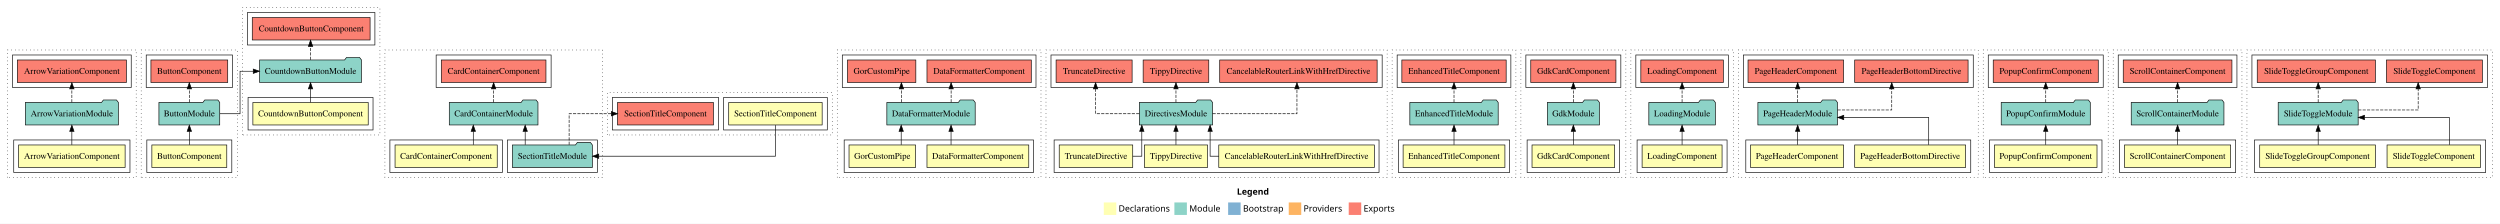
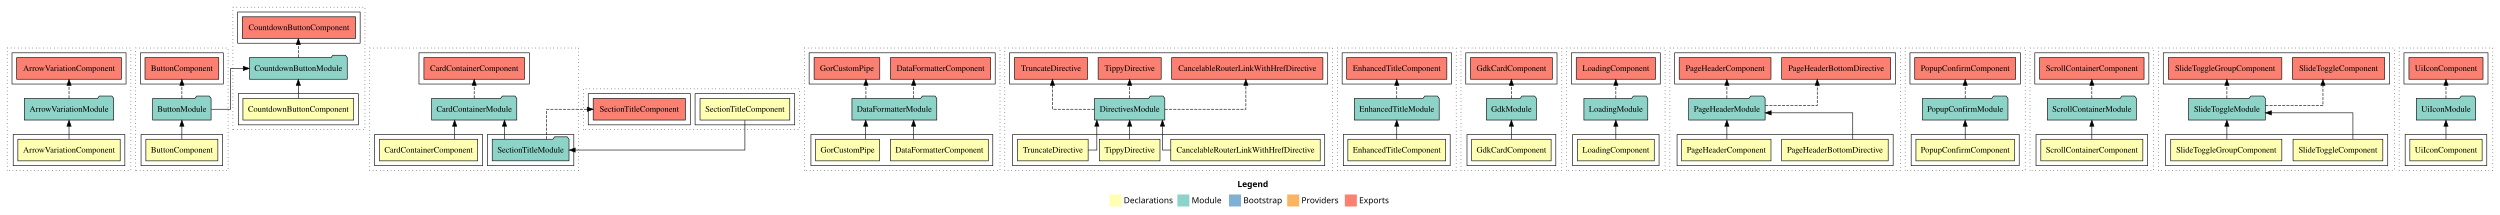
- <svg xmlns="http://www.w3.org/2000/svg" width="4001pt" height="358pt" viewBox="0.00 0.00 4001.00 358.00">
+ <svg xmlns="http://www.w3.org/2000/svg" width="4165pt" height="358pt" viewBox="0.00 0.00 4165.00 358.00">
  <g id="graph0" class="graph" transform="scale(1 1) rotate(0) translate(4 354)">
-     <polygon fill="#ffffff" stroke="transparent" points="-4,4 -4,-354 3997,-354 3997,4 -4,4" />
-     <text text-anchor="start" x="1975.509" y="-42.4" font-family="sans-serif" font-weight="bold" font-size="14.00" fill="#000000">Legend</text>
-     <polygon fill="#ffffb3" stroke="transparent" points="1762.5,-10 1762.5,-30 1782.5,-30 1782.5,-10 1762.5,-10" />
-     <text text-anchor="start" x="1786.129" y="-15.4" font-family="sans-serif" font-size="14.00" fill="#000000">  Declarations</text>
-     <polygon fill="#8dd3c7" stroke="transparent" points="1875.5,-10 1875.5,-30 1895.5,-30 1895.5,-10 1875.5,-10" />
-     <text text-anchor="start" x="1899.225" y="-15.4" font-family="sans-serif" font-size="14.00" fill="#000000">  Module</text>
-     <polygon fill="#80b1d3" stroke="transparent" points="1961.5,-10 1961.5,-30 1981.5,-30 1981.5,-10 1961.5,-10" />
-     <text text-anchor="start" x="1985.281" y="-15.4" font-family="sans-serif" font-size="14.00" fill="#000000">  Bootstrap</text>
-     <polygon fill="#fdb462" stroke="transparent" points="2058.5,-10 2058.5,-30 2078.5,-30 2078.5,-10 2058.5,-10" />
-     <text text-anchor="start" x="2082.173" y="-15.4" font-family="sans-serif" font-size="14.00" fill="#000000">  Providers</text>
-     <polygon fill="#fb8072" stroke="transparent" points="2154.5,-10 2154.5,-30 2174.5,-30 2174.5,-10 2154.5,-10" />
-     <text text-anchor="start" x="2178.226" y="-15.4" font-family="sans-serif" font-size="14.00" fill="#000000">  Exports</text>
+     <polygon fill="#ffffff" stroke="transparent" points="-4,4 -4,-354 4161,-354 4161,4 -4,4" />
+     <text text-anchor="start" x="2057.509" y="-42.4" font-family="sans-serif" font-weight="bold" font-size="14.00" fill="#000000">Legend</text>
+     <polygon fill="#ffffb3" stroke="transparent" points="1844.5,-10 1844.5,-30 1864.5,-30 1864.5,-10 1844.5,-10" />
+     <text text-anchor="start" x="1868.129" y="-15.4" font-family="sans-serif" font-size="14.00" fill="#000000">  Declarations</text>
+     <polygon fill="#8dd3c7" stroke="transparent" points="1957.5,-10 1957.5,-30 1977.5,-30 1977.5,-10 1957.5,-10" />
+     <text text-anchor="start" x="1981.225" y="-15.4" font-family="sans-serif" font-size="14.00" fill="#000000">  Module</text>
+     <polygon fill="#80b1d3" stroke="transparent" points="2043.5,-10 2043.5,-30 2063.5,-30 2063.5,-10 2043.5,-10" />
+     <text text-anchor="start" x="2067.281" y="-15.4" font-family="sans-serif" font-size="14.00" fill="#000000">  Bootstrap</text>
+     <polygon fill="#fdb462" stroke="transparent" points="2140.5,-10 2140.5,-30 2160.5,-30 2160.5,-10 2140.5,-10" />
+     <text text-anchor="start" x="2164.173" y="-15.4" font-family="sans-serif" font-size="14.00" fill="#000000">  Providers</text>
+     <polygon fill="#fb8072" stroke="transparent" points="2236.5,-10 2236.5,-30 2256.5,-30 2256.5,-10 2236.5,-10" />
+     <text text-anchor="start" x="2260.226" y="-15.4" font-family="sans-serif" font-size="14.00" fill="#000000">  Exports</text>
    <g id="clust1" class="cluster">
      <polygon fill="none" stroke="#000000" stroke-dasharray="1,5" points="8,-70 8,-274 214,-274 214,-70 8,-70" />
    </g>
    <g id="clust2" class="cluster">
      <polygon fill="none" stroke="#000000" points="18,-78 18,-130 204,-130 204,-78 18,-78" />
    </g>
    <g id="clust5" class="cluster">
      <polygon fill="none" stroke="#000000" points="16,-214 16,-266 206,-266 206,-214 16,-214" />
    </g>
    <g id="clust8" class="cluster">
      <polygon fill="none" stroke="#000000" stroke-dasharray="1,5" points="222,-70 222,-274 376,-274 376,-70 222,-70" />
    </g>
    <g id="clust9" class="cluster">
      <polygon fill="none" stroke="#000000" points="231,-78 231,-130 367,-130 367,-78 231,-78" />
    </g>
    <g id="clust12" class="cluster">
      <polygon fill="none" stroke="#000000" points="230,-214 230,-266 368,-266 368,-214 230,-214" />
    </g>
    <g id="clust15" class="cluster">
      <polygon fill="none" stroke="#000000" stroke-dasharray="1,5" points="612,-70 612,-274 960,-274 960,-70 612,-70" />
    </g>
    <g id="clust16" class="cluster">
      <polygon fill="none" stroke="#000000" points="620,-78 620,-130 800,-130 800,-78 620,-78" />
    </g>
    <g id="clust18" class="cluster">
      <polygon fill="none" stroke="#000000" points="808,-78 808,-130 952,-130 952,-78 808,-78" />
    </g>
    <g id="clust19" class="cluster">
      <polygon fill="none" stroke="#000000" points="694,-214 694,-266 878,-266 878,-214 694,-214" />
    </g>
    <g id="clust22" class="cluster">
      <polygon fill="none" stroke="#000000" stroke-dasharray="1,5" points="384,-138 384,-342 604,-342 604,-138 384,-138" />
    </g>
    <g id="clust23" class="cluster">
      <polygon fill="none" stroke="#000000" points="393,-146 393,-198 593,-198 593,-146 393,-146" />
    </g>
    <g id="clust26" class="cluster">
      <polygon fill="none" stroke="#000000" points="392,-282 392,-334 596,-334 596,-282 392,-282" />
    </g>
    <g id="clust29" class="cluster">
      <polygon fill="none" stroke="#000000" stroke-dasharray="1,5" points="1336,-70 1336,-274 1662,-274 1662,-70 1336,-70" />
    </g>
    <g id="clust30" class="cluster">
      <polygon fill="none" stroke="#000000" points="1347,-78 1347,-130 1650,-130 1650,-78 1347,-78" />
    </g>
    <g id="clust34" class="cluster">
      <polygon fill="none" stroke="#000000" points="1344,-214 1344,-266 1654,-266 1654,-214 1344,-214" />
    </g>
    <g id="clust37" class="cluster">
      <polygon fill="none" stroke="#000000" stroke-dasharray="1,5" points="1670,-70 1670,-274 2216,-274 2216,-70 1670,-70" />
    </g>
    <g id="clust38" class="cluster">
      <polygon fill="none" stroke="#000000" points="1683,-78 1683,-130 2203,-130 2203,-78 1683,-78" />
    </g>
    <g id="clust43" class="cluster">
      <polygon fill="none" stroke="#000000" points="1678,-214 1678,-266 2208,-266 2208,-214 1678,-214" />
    </g>
    <g id="clust46" class="cluster">
      <polygon fill="none" stroke="#000000" stroke-dasharray="1,5" points="2224,-70 2224,-274 2422,-274 2422,-70 2224,-70" />
    </g>
    <g id="clust47" class="cluster">
      <polygon fill="none" stroke="#000000" points="2234,-78 2234,-130 2412,-130 2412,-78 2234,-78" />
    </g>
    <g id="clust50" class="cluster">
      <polygon fill="none" stroke="#000000" points="2232,-214 2232,-266 2414,-266 2414,-214 2232,-214" />
    </g>
    <g id="clust53" class="cluster">
      <polygon fill="none" stroke="#000000" stroke-dasharray="1,5" points="2430,-70 2430,-274 2598,-274 2598,-70 2430,-70" />
    </g>
    <g id="clust54" class="cluster">
      <polygon fill="none" stroke="#000000" points="2440,-78 2440,-130 2588,-130 2588,-78 2440,-78" />
    </g>
    <g id="clust57" class="cluster">
      <polygon fill="none" stroke="#000000" points="2438,-214 2438,-266 2590,-266 2590,-214 2438,-214" />
    </g>
    <g id="clust60" class="cluster">
      <polygon fill="none" stroke="#000000" stroke-dasharray="1,5" points="2606,-70 2606,-274 2770,-274 2770,-70 2606,-70" />
    </g>
    <g id="clust61" class="cluster">
      <polygon fill="none" stroke="#000000" points="2616,-78 2616,-130 2760,-130 2760,-78 2616,-78" />
    </g>
    <g id="clust64" class="cluster">
      <polygon fill="none" stroke="#000000" points="2614,-214 2614,-266 2762,-266 2762,-214 2614,-214" />
    </g>
    <g id="clust67" class="cluster">
      <polygon fill="none" stroke="#000000" stroke-dasharray="1,5" points="2778,-70 2778,-274 3162,-274 3162,-70 2778,-70" />
    </g>
    <g id="clust68" class="cluster">
      <polygon fill="none" stroke="#000000" points="2790,-78 2790,-130 3150,-130 3150,-78 2790,-78" />
    </g>
    <g id="clust72" class="cluster">
      <polygon fill="none" stroke="#000000" points="2786,-214 2786,-266 3154,-266 3154,-214 2786,-214" />
    </g>
    <g id="clust75" class="cluster">
      <polygon fill="none" stroke="#000000" stroke-dasharray="1,5" points="3170,-70 3170,-274 3370,-274 3370,-70 3170,-70" />
    </g>
    <g id="clust76" class="cluster">
      <polygon fill="none" stroke="#000000" points="3180,-78 3180,-130 3360,-130 3360,-78 3180,-78" />
    </g>
    <g id="clust79" class="cluster">
      <polygon fill="none" stroke="#000000" points="3178,-214 3178,-266 3362,-266 3362,-214 3178,-214" />
    </g>
    <g id="clust82" class="cluster">
      <polygon fill="none" stroke="#000000" stroke-dasharray="1,5" points="3378,-70 3378,-274 3584,-274 3584,-70 3378,-70" />
    </g>
    <g id="clust83" class="cluster">
      <polygon fill="none" stroke="#000000" points="3388,-78 3388,-130 3574,-130 3574,-78 3388,-78" />
    </g>
    <g id="clust86" class="cluster">
      <polygon fill="none" stroke="#000000" points="3386,-214 3386,-266 3576,-266 3576,-214 3386,-214" />
    </g>
    <g id="clust89" class="cluster">
      <polygon fill="none" stroke="#000000" stroke-dasharray="1,5" points="968,-138 968,-206 1328,-206 1328,-138 968,-138" />
    </g>
    <g id="clust90" class="cluster">
      <polygon fill="none" stroke="#000000" points="1154,-146 1154,-198 1320,-198 1320,-146 1154,-146" />
    </g>
    <g id="clust93" class="cluster">
      <polygon fill="none" stroke="#000000" points="976,-146 976,-198 1146,-198 1146,-146 976,-146" />
    </g>
    <g id="clust96" class="cluster">
      <polygon fill="none" stroke="#000000" stroke-dasharray="1,5" points="3592,-70 3592,-274 3985,-274 3985,-70 3592,-70" />
    </g>
    <g id="clust97" class="cluster">
      <polygon fill="none" stroke="#000000" points="3604,-78 3604,-130 3974,-130 3974,-78 3604,-78" />
    </g>
    <g id="clust101" class="cluster">
      <polygon fill="none" stroke="#000000" points="3600,-214 3600,-266 3977,-266 3977,-214 3600,-214" />
+     </g>
+     <g id="clust104" class="cluster">
+       <polygon fill="none" stroke="#000000" stroke-dasharray="1,5" points="3993,-70 3993,-274 4149,-274 4149,-70 3993,-70" />
+     </g>
+     <g id="clust105" class="cluster">
+       <polygon fill="none" stroke="#000000" points="4003,-78 4003,-130 4139,-130 4139,-78 4003,-78" />
+     </g>
+     <g id="clust108" class="cluster">
+       <polygon fill="none" stroke="#000000" points="4001,-214 4001,-266 4141,-266 4141,-214 4001,-214" />
    </g>
    <g id="node1" class="node">
      <polygon fill="#ffffb3" stroke="#000000" points="196.235,-122 25.765,-122 25.765,-86 196.235,-86 196.235,-122" />
      <text text-anchor="middle" x="111" y="-99.8" font-family="Times,serif" font-size="14.00" fill="#000000">ArrowVariationComponent</text>
    </g>
    <g id="node2" class="node">
      <polygon fill="#8dd3c7" stroke="#000000" points="185.452,-190 182.452,-194 161.452,-194 158.452,-190 36.548,-190 36.548,-154 185.452,-154 185.452,-190" />
      <text text-anchor="middle" x="111" y="-167.8" font-family="Times,serif" font-size="14.00" fill="#000000">ArrowVariationModule</text>
    </g>
    <g id="edge1" class="edge">
      <path fill="none" stroke="#000000" d="M111,-122.223C111,-122.223 111,-143.727 111,-143.727" />
      <polygon fill="#000000" stroke="#000000" points="107.5,-143.727 111,-153.727 114.5,-143.727 107.5,-143.727" />
    </g>
    <g id="node3" class="node">
      <polygon fill="#fb8072" stroke="#000000" points="198.235,-258 23.765,-258 23.765,-222 198.235,-222 198.235,-258" />
      <text text-anchor="middle" x="111" y="-235.8" font-family="Times,serif" font-size="14.00" fill="#000000">ArrowVariationComponent </text>
    </g>
    <g id="edge2" class="edge">
      <path fill="none" stroke="#000000" stroke-dasharray="5,2" d="M111,-190.223C111,-190.223 111,-211.727 111,-211.727" />
      <polygon fill="#000000" stroke="#000000" points="107.5,-211.727 111,-221.727 114.5,-211.727 107.5,-211.727" />
    </g>
    <g id="node4" class="node">
      <polygon fill="#ffffb3" stroke="#000000" points="358.951,-122 239.049,-122 239.049,-86 358.951,-86 358.951,-122" />
      <text text-anchor="middle" x="299" y="-99.8" font-family="Times,serif" font-size="14.00" fill="#000000">ButtonComponent</text>
    </g>
    <g id="node5" class="node">
      <polygon fill="#8dd3c7" stroke="#000000" points="347.668,-190 344.668,-194 323.668,-194 320.668,-190 250.332,-190 250.332,-154 347.668,-154 347.668,-190" />
      <text text-anchor="middle" x="299" y="-167.8" font-family="Times,serif" font-size="14.00" fill="#000000">ButtonModule</text>
    </g>
    <g id="edge3" class="edge">
      <path fill="none" stroke="#000000" d="M299,-122.223C299,-122.223 299,-143.727 299,-143.727" />
      <polygon fill="#000000" stroke="#000000" points="295.5,-143.727 299,-153.727 302.5,-143.727 295.5,-143.727" />
    </g>
    <g id="node6" class="node">
      <polygon fill="#fb8072" stroke="#000000" points="360.45,-258 237.55,-258 237.55,-222 360.45,-222 360.45,-258" />
      <text text-anchor="middle" x="299" y="-235.8" font-family="Times,serif" font-size="14.00" fill="#000000">ButtonComponent </text>
    </g>
    <g id="edge4" class="edge">
      <path fill="none" stroke="#000000" stroke-dasharray="5,2" d="M299,-190.223C299,-190.223 299,-211.727 299,-211.727" />
      <polygon fill="#000000" stroke="#000000" points="295.5,-211.727 299,-221.727 302.5,-211.727 295.5,-211.727" />
    </g>
    <g id="node12" class="node">
      <polygon fill="#8dd3c7" stroke="#000000" points="574.501,-258 571.501,-262 550.501,-262 547.501,-258 411.499,-258 411.499,-222 574.501,-222 574.501,-258" />
      <text text-anchor="middle" x="493" y="-235.8" font-family="Times,serif" font-size="14.00" fill="#000000">CountdownButtonModule</text>
    </g>
    <g id="edge9" class="edge">
      <path fill="none" stroke="#000000" d="M348.087,-172C365.181,-172 380.167,-172 380.167,-172 380.167,-172 380.167,-240 380.167,-240 380.167,-240 401.298,-240 401.298,-240" />
      <polygon fill="#000000" stroke="#000000" points="401.298,-243.5 411.298,-240 401.297,-236.5 401.298,-243.5" />
    </g>
    <g id="node7" class="node">
      <polygon fill="#ffffb3" stroke="#000000" points="791.752,-122 628.248,-122 628.248,-86 791.752,-86 791.752,-122" />
      <text text-anchor="middle" x="710" y="-99.8" font-family="Times,serif" font-size="14.00" fill="#000000">CardContainerComponent</text>
    </g>
    <g id="node8" class="node">
      <polygon fill="#8dd3c7" stroke="#000000" points="856.969,-190 853.969,-194 832.969,-194 829.969,-190 715.031,-190 715.031,-154 856.969,-154 856.969,-190" />
      <text text-anchor="middle" x="786" y="-167.8" font-family="Times,serif" font-size="14.00" fill="#000000">CardContainerModule</text>
    </g>
    <g id="edge5" class="edge">
      <path fill="none" stroke="#000000" d="M753.446,-122.223C753.446,-122.223 753.446,-143.727 753.446,-143.727" />
      <polygon fill="#000000" stroke="#000000" points="749.946,-143.727 753.446,-153.727 756.946,-143.727 749.946,-143.727" />
    </g>
    <g id="node10" class="node">
      <polygon fill="#fb8072" stroke="#000000" points="869.752,-258 702.248,-258 702.248,-222 869.752,-222 869.752,-258" />
      <text text-anchor="middle" x="786" y="-235.8" font-family="Times,serif" font-size="14.00" fill="#000000">CardContainerComponent </text>
    </g>
    <g id="edge7" class="edge">
      <path fill="none" stroke="#000000" stroke-dasharray="5,2" d="M786,-190.223C786,-190.223 786,-211.727 786,-211.727" />
      <polygon fill="#000000" stroke="#000000" points="782.5,-211.727 786,-221.727 789.5,-211.727 782.5,-211.727" />
    </g>
    <g id="node9" class="node">
      <polygon fill="#8dd3c7" stroke="#000000" points="943.982,-122 940.982,-126 919.982,-126 916.982,-122 816.018,-122 816.018,-86 943.982,-86 943.982,-122" />
      <text text-anchor="middle" x="880" y="-99.8" font-family="Times,serif" font-size="14.00" fill="#000000">SectionTitleModule</text>
    </g>
    <g id="edge6" class="edge">
      <path fill="none" stroke="#000000" d="M836.497,-122.223C836.497,-122.223 836.497,-143.727 836.497,-143.727" />
      <polygon fill="#000000" stroke="#000000" points="832.997,-143.727 836.497,-153.727 839.997,-143.727 832.997,-143.727" />
    </g>
    <g id="node47" class="node">
      <polygon fill="#fb8072" stroke="#000000" points="1137.765,-190 984.235,-190 984.235,-154 1137.765,-154 1137.765,-190" />
      <text text-anchor="middle" x="1061" y="-167.8" font-family="Times,serif" font-size="14.00" fill="#000000">SectionTitleComponent </text>
    </g>
    <g id="edge36" class="edge">
      <path fill="none" stroke="#000000" stroke-dasharray="5,2" d="M906.808,-122.223C906.808,-142.365 906.808,-172 906.808,-172 906.808,-172 974.356,-172 974.356,-172" />
      <polygon fill="#000000" stroke="#000000" points="974.356,-175.5 984.356,-172 974.356,-168.5 974.356,-175.5" />
    </g>
    <g id="node11" class="node">
      <polygon fill="#ffffb3" stroke="#000000" points="585.284,-190 400.716,-190 400.716,-154 585.284,-154 585.284,-190" />
      <text text-anchor="middle" x="493" y="-167.8" font-family="Times,serif" font-size="14.00" fill="#000000">CountdownButtonComponent</text>
    </g>
    <g id="edge8" class="edge">
      <path fill="none" stroke="#000000" d="M493,-190.223C493,-190.223 493,-211.727 493,-211.727" />
      <polygon fill="#000000" stroke="#000000" points="489.5,-211.727 493,-221.727 496.5,-211.727 489.5,-211.727" />
    </g>
    <g id="node13" class="node">
      <polygon fill="#fb8072" stroke="#000000" points="588.284,-326 399.716,-326 399.716,-290 588.284,-290 588.284,-326" />
      <text text-anchor="middle" x="494" y="-303.8" font-family="Times,serif" font-size="14.00" fill="#000000">CountdownButtonComponent </text>
    </g>
    <g id="edge10" class="edge">
      <path fill="none" stroke="#000000" stroke-dasharray="5,2" d="M493,-258.223C493,-258.223 493,-279.727 493,-279.727" />
      <polygon fill="#000000" stroke="#000000" points="489.5,-279.727 493,-289.727 496.5,-279.727 489.5,-279.727" />
    </g>
    <g id="node14" class="node">
      <polygon fill="#ffffb3" stroke="#000000" points="1642.464,-122 1479.536,-122 1479.536,-86 1642.464,-86 1642.464,-122" />
      <text text-anchor="middle" x="1561" y="-99.8" font-family="Times,serif" font-size="14.00" fill="#000000">DataFormatterComponent</text>
    </g>
    <g id="node16" class="node">
      <polygon fill="#8dd3c7" stroke="#000000" points="1556.681,-190 1553.681,-194 1532.681,-194 1529.681,-190 1415.319,-190 1415.319,-154 1556.681,-154 1556.681,-190" />
      <text text-anchor="middle" x="1486" y="-167.8" font-family="Times,serif" font-size="14.00" fill="#000000">DataFormatterModule</text>
    </g>
    <g id="edge11" class="edge">
      <path fill="none" stroke="#000000" d="M1518.054,-122.223C1518.054,-122.223 1518.054,-143.727 1518.054,-143.727" />
      <polygon fill="#000000" stroke="#000000" points="1514.554,-143.727 1518.054,-153.727 1521.554,-143.727 1514.554,-143.727" />
    </g>
    <g id="node15" class="node">
      <polygon fill="#ffffb3" stroke="#000000" points="1461.218,-122 1354.782,-122 1354.782,-86 1461.218,-86 1461.218,-122" />
      <text text-anchor="middle" x="1408" y="-99.8" font-family="Times,serif" font-size="14.00" fill="#000000">GorCustomPipe</text>
    </g>
    <g id="edge12" class="edge">
      <path fill="none" stroke="#000000" d="M1438.259,-122.223C1438.259,-122.223 1438.259,-143.727 1438.259,-143.727" />
      <polygon fill="#000000" stroke="#000000" points="1434.759,-143.727 1438.259,-153.727 1441.759,-143.727 1434.759,-143.727" />
    </g>
    <g id="node17" class="node">
      <polygon fill="#fb8072" stroke="#000000" points="1646.464,-258 1479.536,-258 1479.536,-222 1646.464,-222 1646.464,-258" />
      <text text-anchor="middle" x="1563" y="-235.8" font-family="Times,serif" font-size="14.00" fill="#000000">DataFormatterComponent </text>
    </g>
    <g id="edge13" class="edge">
      <path fill="none" stroke="#000000" stroke-dasharray="5,2" d="M1518.179,-190.223C1518.179,-190.223 1518.179,-211.727 1518.179,-211.727" />
      <polygon fill="#000000" stroke="#000000" points="1514.679,-211.727 1518.179,-221.727 1521.679,-211.727 1514.679,-211.727" />
    </g>
    <g id="node18" class="node">
      <polygon fill="#fb8072" stroke="#000000" points="1461.718,-258 1352.282,-258 1352.282,-222 1461.718,-222 1461.718,-258" />
      <text text-anchor="middle" x="1407" y="-235.8" font-family="Times,serif" font-size="14.00" fill="#000000">GorCustomPipe </text>
    </g>
    <g id="edge14" class="edge">
      <path fill="none" stroke="#000000" stroke-dasharray="5,2" d="M1438.634,-190.223C1438.634,-190.223 1438.634,-211.727 1438.634,-211.727" />
      <polygon fill="#000000" stroke="#000000" points="1435.134,-211.727 1438.634,-221.727 1442.134,-211.727 1435.134,-211.727" />
    </g>
    <g id="node19" class="node">
      <polygon fill="#ffffb3" stroke="#000000" points="2195.458,-122 1946.542,-122 1946.542,-86 2195.458,-86 2195.458,-122" />
      <text text-anchor="middle" x="2071" y="-99.8" font-family="Times,serif" font-size="14.00" fill="#000000">CancelableRouterLinkWithHrefDirective</text>
    </g>
    <g id="node22" class="node">
      <polygon fill="#8dd3c7" stroke="#000000" points="1936.577,-190 1933.577,-194 1912.577,-194 1909.577,-190 1819.423,-190 1819.423,-154 1936.577,-154 1936.577,-190" />
      <text text-anchor="middle" x="1878" y="-167.8" font-family="Times,serif" font-size="14.00" fill="#000000">DirectivesModule</text>
    </g>
    <g id="edge15" class="edge">
      <path fill="none" stroke="#000000" d="M1946.678,-104C1938.034,-104 1932.651,-104 1932.651,-104 1932.651,-104 1932.651,-143.777 1932.651,-143.777" />
      <polygon fill="#000000" stroke="#000000" points="1929.151,-143.777 1932.651,-153.777 1936.151,-143.777 1929.151,-143.777" />
    </g>
    <g id="node20" class="node">
      <polygon fill="#ffffb3" stroke="#000000" points="1928.527,-122 1827.473,-122 1827.473,-86 1928.527,-86 1928.527,-122" />
      <text text-anchor="middle" x="1878" y="-99.8" font-family="Times,serif" font-size="14.00" fill="#000000">TippyDirective</text>
    </g>
    <g id="edge16" class="edge">
      <path fill="none" stroke="#000000" d="M1878,-122.223C1878,-122.223 1878,-143.727 1878,-143.727" />
      <polygon fill="#000000" stroke="#000000" points="1874.5,-143.727 1878,-153.727 1881.5,-143.727 1874.5,-143.727" />
    </g>
    <g id="node21" class="node">
      <polygon fill="#ffffb3" stroke="#000000" points="1808.831,-122 1691.169,-122 1691.169,-86 1808.831,-86 1808.831,-122" />
      <text text-anchor="middle" x="1750" y="-99.8" font-family="Times,serif" font-size="14.00" fill="#000000">TruncateDirective</text>
    </g>
    <g id="edge17" class="edge">
      <path fill="none" stroke="#000000" d="M1808.858,-104C1817.385,-104 1823.349,-104 1823.349,-104 1823.349,-104 1823.349,-143.777 1823.349,-143.777" />
      <polygon fill="#000000" stroke="#000000" points="1819.849,-143.777 1823.349,-153.777 1826.849,-143.777 1819.849,-143.777" />
    </g>
    <g id="node23" class="node">
      <polygon fill="#fb8072" stroke="#000000" points="2199.957,-258 1948.043,-258 1948.043,-222 2199.957,-222 2199.957,-258" />
      <text text-anchor="middle" x="2074" y="-235.8" font-family="Times,serif" font-size="14.00" fill="#000000">CancelableRouterLinkWithHrefDirective </text>
    </g>
    <g id="edge18" class="edge">
      <path fill="none" stroke="#000000" stroke-dasharray="5,2" d="M1936.619,-172C1993.608,-172 2071.625,-172 2071.625,-172 2071.625,-172 2071.625,-211.777 2071.625,-211.777" />
      <polygon fill="#000000" stroke="#000000" points="2068.125,-211.777 2071.625,-221.777 2075.125,-211.777 2068.125,-211.777" />
    </g>
    <g id="node24" class="node">
      <polygon fill="#fb8072" stroke="#000000" points="1930.526,-258 1825.474,-258 1825.474,-222 1930.526,-222 1930.526,-258" />
      <text text-anchor="middle" x="1878" y="-235.8" font-family="Times,serif" font-size="14.00" fill="#000000">TippyDirective </text>
    </g>
    <g id="edge19" class="edge">
      <path fill="none" stroke="#000000" stroke-dasharray="5,2" d="M1878,-190.223C1878,-190.223 1878,-211.727 1878,-211.727" />
      <polygon fill="#000000" stroke="#000000" points="1874.5,-211.727 1878,-221.727 1881.5,-211.727 1874.5,-211.727" />
    </g>
    <g id="node25" class="node">
      <polygon fill="#fb8072" stroke="#000000" points="1807.831,-258 1686.169,-258 1686.169,-222 1807.831,-222 1807.831,-258" />
      <text text-anchor="middle" x="1747" y="-235.8" font-family="Times,serif" font-size="14.00" fill="#000000">TruncateDirective </text>
    </g>
    <g id="edge20" class="edge">
      <path fill="none" stroke="#000000" stroke-dasharray="5,2" d="M1819.333,-172C1785.41,-172 1749.375,-172 1749.375,-172 1749.375,-172 1749.375,-211.777 1749.375,-211.777" />
      <polygon fill="#000000" stroke="#000000" points="1745.875,-211.777 1749.375,-221.777 1752.875,-211.777 1745.875,-211.777" />
    </g>
    <g id="node26" class="node">
      <polygon fill="#ffffb3" stroke="#000000" points="2404.468,-122 2241.532,-122 2241.532,-86 2404.468,-86 2404.468,-122" />
      <text text-anchor="middle" x="2323" y="-99.8" font-family="Times,serif" font-size="14.00" fill="#000000">EnhancedTitleComponent</text>
    </g>
    <g id="node27" class="node">
      <polygon fill="#8dd3c7" stroke="#000000" points="2393.685,-190 2390.685,-194 2369.685,-194 2366.685,-190 2252.315,-190 2252.315,-154 2393.685,-154 2393.685,-190" />
      <text text-anchor="middle" x="2323" y="-167.8" font-family="Times,serif" font-size="14.00" fill="#000000">EnhancedTitleModule</text>
    </g>
    <g id="edge21" class="edge">
      <path fill="none" stroke="#000000" d="M2323,-122.223C2323,-122.223 2323,-143.727 2323,-143.727" />
      <polygon fill="#000000" stroke="#000000" points="2319.5,-143.727 2323,-153.727 2326.5,-143.727 2319.5,-143.727" />
    </g>
    <g id="node28" class="node">
      <polygon fill="#fb8072" stroke="#000000" points="2406.468,-258 2239.532,-258 2239.532,-222 2406.468,-222 2406.468,-258" />
      <text text-anchor="middle" x="2323" y="-235.8" font-family="Times,serif" font-size="14.00" fill="#000000">EnhancedTitleComponent </text>
    </g>
    <g id="edge22" class="edge">
      <path fill="none" stroke="#000000" stroke-dasharray="5,2" d="M2323,-190.223C2323,-190.223 2323,-211.727 2323,-211.727" />
      <polygon fill="#000000" stroke="#000000" points="2319.5,-211.727 2323,-221.727 2326.5,-211.727 2319.5,-211.727" />
    </g>
    <g id="node29" class="node">
      <polygon fill="#ffffb3" stroke="#000000" points="2580.151,-122 2447.849,-122 2447.849,-86 2580.151,-86 2580.151,-122" />
      <text text-anchor="middle" x="2514" y="-99.8" font-family="Times,serif" font-size="14.00" fill="#000000">GdkCardComponent</text>
    </g>
    <g id="node30" class="node">
      <polygon fill="#8dd3c7" stroke="#000000" points="2555.657,-190 2552.657,-194 2531.657,-194 2528.657,-190 2472.343,-190 2472.343,-154 2555.657,-154 2555.657,-190" />
      <text text-anchor="middle" x="2514" y="-167.8" font-family="Times,serif" font-size="14.00" fill="#000000">GdkModule</text>
    </g>
    <g id="edge23" class="edge">
      <path fill="none" stroke="#000000" d="M2514,-122.223C2514,-122.223 2514,-143.727 2514,-143.727" />
      <polygon fill="#000000" stroke="#000000" points="2510.5,-143.727 2514,-153.727 2517.5,-143.727 2510.5,-143.727" />
    </g>
    <g id="node31" class="node">
      <polygon fill="#fb8072" stroke="#000000" points="2582.151,-258 2445.849,-258 2445.849,-222 2582.151,-222 2582.151,-258" />
      <text text-anchor="middle" x="2514" y="-235.8" font-family="Times,serif" font-size="14.00" fill="#000000">GdkCardComponent </text>
    </g>
    <g id="edge24" class="edge">
      <path fill="none" stroke="#000000" stroke-dasharray="5,2" d="M2514,-190.223C2514,-190.223 2514,-211.727 2514,-211.727" />
      <polygon fill="#000000" stroke="#000000" points="2510.5,-211.727 2514,-221.727 2517.5,-211.727 2510.5,-211.727" />
    </g>
    <g id="node32" class="node">
      <polygon fill="#ffffb3" stroke="#000000" points="2751.99,-122 2624.01,-122 2624.01,-86 2751.99,-86 2751.99,-122" />
      <text text-anchor="middle" x="2688" y="-99.8" font-family="Times,serif" font-size="14.00" fill="#000000">LoadingComponent</text>
    </g>
    <g id="node33" class="node">
      <polygon fill="#8dd3c7" stroke="#000000" points="2741.208,-190 2738.208,-194 2717.208,-194 2714.208,-190 2634.792,-190 2634.792,-154 2741.208,-154 2741.208,-190" />
      <text text-anchor="middle" x="2688" y="-167.8" font-family="Times,serif" font-size="14.00" fill="#000000">LoadingModule</text>
    </g>
    <g id="edge25" class="edge">
      <path fill="none" stroke="#000000" d="M2688,-122.223C2688,-122.223 2688,-143.727 2688,-143.727" />
      <polygon fill="#000000" stroke="#000000" points="2684.5,-143.727 2688,-153.727 2691.5,-143.727 2684.5,-143.727" />
    </g>
    <g id="node34" class="node">
      <polygon fill="#fb8072" stroke="#000000" points="2753.991,-258 2622.009,-258 2622.009,-222 2753.991,-222 2753.991,-258" />
      <text text-anchor="middle" x="2688" y="-235.8" font-family="Times,serif" font-size="14.00" fill="#000000">LoadingComponent </text>
    </g>
    <g id="edge26" class="edge">
      <path fill="none" stroke="#000000" stroke-dasharray="5,2" d="M2688,-190.223C2688,-190.223 2688,-211.727 2688,-211.727" />
      <polygon fill="#000000" stroke="#000000" points="2684.5,-211.727 2688,-221.727 2691.5,-211.727 2684.5,-211.727" />
    </g>
    <g id="node35" class="node">
      <polygon fill="#ffffb3" stroke="#000000" points="3141.714,-122 2964.286,-122 2964.286,-86 3141.714,-86 3141.714,-122" />
      <text text-anchor="middle" x="3053" y="-99.8" font-family="Times,serif" font-size="14.00" fill="#000000">PageHeaderBottomDirective</text>
    </g>
    <g id="node37" class="node">
      <polygon fill="#8dd3c7" stroke="#000000" points="2936.673,-190 2933.673,-194 2912.673,-194 2909.673,-190 2809.327,-190 2809.327,-154 2936.673,-154 2936.673,-190" />
      <text text-anchor="middle" x="2873" y="-167.8" font-family="Times,serif" font-size="14.00" fill="#000000">PageHeaderModule</text>
    </g>
    <g id="edge27" class="edge">
      <path fill="none" stroke="#000000" d="M3082.702,-122.267C3082.702,-140.555 3082.702,-166 3082.702,-166 3082.702,-166 2946.772,-166 2946.772,-166" />
      <polygon fill="#000000" stroke="#000000" points="2946.772,-162.5 2936.772,-166 2946.772,-169.5 2946.772,-162.5" />
    </g>
    <g id="node36" class="node">
      <polygon fill="#ffffb3" stroke="#000000" points="2946.455,-122 2797.545,-122 2797.545,-86 2946.455,-86 2946.455,-122" />
      <text text-anchor="middle" x="2872" y="-99.8" font-family="Times,serif" font-size="14.00" fill="#000000">PageHeaderComponent</text>
    </g>
    <g id="edge28" class="edge">
      <path fill="none" stroke="#000000" d="M2873,-122.223C2873,-122.223 2873,-143.727 2873,-143.727" />
      <polygon fill="#000000" stroke="#000000" points="2869.5,-143.727 2873,-153.727 2876.5,-143.727 2869.5,-143.727" />
    </g>
    <g id="node38" class="node">
      <polygon fill="#fb8072" stroke="#000000" points="3145.714,-258 2964.286,-258 2964.286,-222 3145.714,-222 3145.714,-258" />
      <text text-anchor="middle" x="3055" y="-235.8" font-family="Times,serif" font-size="14.00" fill="#000000">PageHeaderBottomDirective </text>
    </g>
    <g id="edge29" class="edge">
      <path fill="none" stroke="#000000" stroke-dasharray="5,2" d="M2936.846,-178C2977.878,-178 3023.548,-178 3023.548,-178 3023.548,-178 3023.548,-211.733 3023.548,-211.733" />
      <polygon fill="#000000" stroke="#000000" points="3020.048,-211.733 3023.548,-221.733 3027.048,-211.733 3020.048,-211.733" />
    </g>
    <g id="node39" class="node">
      <polygon fill="#fb8072" stroke="#000000" points="2946.456,-258 2793.544,-258 2793.544,-222 2946.456,-222 2946.456,-258" />
      <text text-anchor="middle" x="2870" y="-235.8" font-family="Times,serif" font-size="14.00" fill="#000000">PageHeaderComponent </text>
    </g>
    <g id="edge30" class="edge">
      <path fill="none" stroke="#000000" stroke-dasharray="5,2" d="M2873,-190.223C2873,-190.223 2873,-211.727 2873,-211.727" />
      <polygon fill="#000000" stroke="#000000" points="2869.5,-211.727 2873,-221.727 2876.5,-211.727 2869.5,-211.727" />
    </g>
    <g id="node40" class="node">
      <polygon fill="#ffffb3" stroke="#000000" points="3352.055,-122 3187.945,-122 3187.945,-86 3352.055,-86 3352.055,-122" />
      <text text-anchor="middle" x="3270" y="-99.8" font-family="Times,serif" font-size="14.00" fill="#000000">PopupConfirmComponent</text>
    </g>
    <g id="node41" class="node">
      <polygon fill="#8dd3c7" stroke="#000000" points="3341.272,-190 3338.272,-194 3317.272,-194 3314.272,-190 3198.728,-190 3198.728,-154 3341.272,-154 3341.272,-190" />
      <text text-anchor="middle" x="3270" y="-167.8" font-family="Times,serif" font-size="14.00" fill="#000000">PopupConfirmModule</text>
    </g>
    <g id="edge31" class="edge">
      <path fill="none" stroke="#000000" d="M3270,-122.223C3270,-122.223 3270,-143.727 3270,-143.727" />
      <polygon fill="#000000" stroke="#000000" points="3266.5,-143.727 3270,-153.727 3273.5,-143.727 3266.5,-143.727" />
    </g>
    <g id="node42" class="node">
      <polygon fill="#fb8072" stroke="#000000" points="3354.054,-258 3185.946,-258 3185.946,-222 3354.054,-222 3354.054,-258" />
      <text text-anchor="middle" x="3270" y="-235.8" font-family="Times,serif" font-size="14.00" fill="#000000">PopupConfirmComponent </text>
    </g>
    <g id="edge32" class="edge">
      <path fill="none" stroke="#000000" stroke-dasharray="5,2" d="M3270,-190.223C3270,-190.223 3270,-211.727 3270,-211.727" />
      <polygon fill="#000000" stroke="#000000" points="3266.5,-211.727 3270,-221.727 3273.5,-211.727 3266.5,-211.727" />
    </g>
    <g id="node43" class="node">
      <polygon fill="#ffffb3" stroke="#000000" points="3565.979,-122 3396.021,-122 3396.021,-86 3565.979,-86 3565.979,-122" />
      <text text-anchor="middle" x="3481" y="-99.8" font-family="Times,serif" font-size="14.00" fill="#000000">ScrollContainerComponent</text>
    </g>
    <g id="node44" class="node">
      <polygon fill="#8dd3c7" stroke="#000000" points="3555.197,-190 3552.197,-194 3531.197,-194 3528.197,-190 3406.803,-190 3406.803,-154 3555.197,-154 3555.197,-190" />
      <text text-anchor="middle" x="3481" y="-167.8" font-family="Times,serif" font-size="14.00" fill="#000000">ScrollContainerModule</text>
    </g>
    <g id="edge33" class="edge">
      <path fill="none" stroke="#000000" d="M3481,-122.223C3481,-122.223 3481,-143.727 3481,-143.727" />
      <polygon fill="#000000" stroke="#000000" points="3477.5,-143.727 3481,-153.727 3484.5,-143.727 3477.5,-143.727" />
    </g>
    <g id="node45" class="node">
      <polygon fill="#fb8072" stroke="#000000" points="3567.98,-258 3394.02,-258 3394.02,-222 3567.98,-222 3567.98,-258" />
      <text text-anchor="middle" x="3481" y="-235.8" font-family="Times,serif" font-size="14.00" fill="#000000">ScrollContainerComponent </text>
    </g>
    <g id="edge34" class="edge">
      <path fill="none" stroke="#000000" stroke-dasharray="5,2" d="M3481,-190.223C3481,-190.223 3481,-211.727 3481,-211.727" />
      <polygon fill="#000000" stroke="#000000" points="3477.5,-211.727 3481,-221.727 3484.5,-211.727 3477.5,-211.727" />
    </g>
    <g id="node46" class="node">
      <polygon fill="#ffffb3" stroke="#000000" points="1311.765,-190 1162.235,-190 1162.235,-154 1311.765,-154 1311.765,-190" />
      <text text-anchor="middle" x="1237" y="-167.8" font-family="Times,serif" font-size="14.00" fill="#000000">SectionTitleComponent</text>
    </g>
    <g id="edge35" class="edge">
      <path fill="none" stroke="#000000" d="M1237,-153.777C1237,-133.635 1237,-104 1237,-104 1237,-104 954.237,-104 954.237,-104" />
      <polygon fill="#000000" stroke="#000000" points="954.237,-100.5 944.237,-104 954.237,-107.5 954.237,-100.5" />
    </g>
    <g id="node48" class="node">
      <polygon fill="#ffffb3" stroke="#000000" points="3965.769,-122 3816.231,-122 3816.231,-86 3965.769,-86 3965.769,-122" />
      <text text-anchor="middle" x="3891" y="-99.8" font-family="Times,serif" font-size="14.00" fill="#000000">SlideToggleComponent</text>
    </g>
    <g id="node50" class="node">
      <polygon fill="#8dd3c7" stroke="#000000" points="3769.986,-190 3766.986,-194 3745.986,-194 3742.986,-190 3642.014,-190 3642.014,-154 3769.986,-154 3769.986,-190" />
      <text text-anchor="middle" x="3706" y="-167.8" font-family="Times,serif" font-size="14.00" fill="#000000">SlideToggleModule</text>
    </g>
    <g id="edge37" class="edge">
      <path fill="none" stroke="#000000" d="M3915.961,-122.267C3915.961,-140.555 3915.961,-166 3915.961,-166 3915.961,-166 3780.136,-166 3780.136,-166" />
      <polygon fill="#000000" stroke="#000000" points="3780.136,-162.5 3770.136,-166 3780.136,-169.5 3780.136,-162.5" />
    </g>
    <g id="node49" class="node">
      <polygon fill="#ffffb3" stroke="#000000" points="3797.536,-122 3612.464,-122 3612.464,-86 3797.536,-86 3797.536,-122" />
      <text text-anchor="middle" x="3705" y="-99.8" font-family="Times,serif" font-size="14.00" fill="#000000">SlideToggleGroupComponent</text>
    </g>
    <g id="edge38" class="edge">
      <path fill="none" stroke="#000000" d="M3706,-122.223C3706,-122.223 3706,-143.727 3706,-143.727" />
      <polygon fill="#000000" stroke="#000000" points="3702.5,-143.727 3706,-153.727 3709.5,-143.727 3702.5,-143.727" />
    </g>
    <g id="node51" class="node">
      <polygon fill="#fb8072" stroke="#000000" points="3968.769,-258 3815.231,-258 3815.231,-222 3968.769,-222 3968.769,-258" />
      <text text-anchor="middle" x="3892" y="-235.8" font-family="Times,serif" font-size="14.00" fill="#000000">SlideToggleComponent </text>
    </g>
    <g id="edge39" class="edge">
      <path fill="none" stroke="#000000" stroke-dasharray="5,2" d="M3770.172,-178C3814.696,-178 3866.039,-178 3866.039,-178 3866.039,-178 3866.039,-211.733 3866.039,-211.733" />
      <polygon fill="#000000" stroke="#000000" points="3862.539,-211.733 3866.039,-221.733 3869.539,-211.733 3862.539,-211.733" />
    </g>
    <g id="node52" class="node">
      <polygon fill="#fb8072" stroke="#000000" points="3797.536,-258 3608.464,-258 3608.464,-222 3797.536,-222 3797.536,-258" />
      <text text-anchor="middle" x="3703" y="-235.8" font-family="Times,serif" font-size="14.00" fill="#000000">SlideToggleGroupComponent </text>
    </g>
    <g id="edge40" class="edge">
      <path fill="none" stroke="#000000" stroke-dasharray="5,2" d="M3706,-190.223C3706,-190.223 3706,-211.727 3706,-211.727" />
      <polygon fill="#000000" stroke="#000000" points="3702.5,-211.727 3706,-221.727 3709.5,-211.727 3702.5,-211.727" />
    </g>
+     <g id="node53" class="node">
+       <polygon fill="#ffffb3" stroke="#000000" points="4131.205,-122 4010.795,-122 4010.795,-86 4131.205,-86 4131.205,-122" />
+       <text text-anchor="middle" x="4071" y="-99.8" font-family="Times,serif" font-size="14.00" fill="#000000">UiIconComponent</text>
+     </g>
+     <g id="node54" class="node">
+       <polygon fill="#8dd3c7" stroke="#000000" points="4120.423,-190 4117.423,-194 4096.423,-194 4093.423,-190 4021.577,-190 4021.577,-154 4120.423,-154 4120.423,-190" />
+       <text text-anchor="middle" x="4071" y="-167.8" font-family="Times,serif" font-size="14.00" fill="#000000">UiIconModule</text>
+     </g>
+     <g id="edge41" class="edge">
+       <path fill="none" stroke="#000000" d="M4071,-122.223C4071,-122.223 4071,-143.727 4071,-143.727" />
+       <polygon fill="#000000" stroke="#000000" points="4067.5,-143.727 4071,-153.727 4074.5,-143.727 4067.5,-143.727" />
+     </g>
+     <g id="node55" class="node">
+       <polygon fill="#fb8072" stroke="#000000" points="4132.705,-258 4009.295,-258 4009.295,-222 4132.705,-222 4132.705,-258" />
+       <text text-anchor="middle" x="4071" y="-235.8" font-family="Times,serif" font-size="14.00" fill="#000000">UiIconComponent </text>
+     </g>
+     <g id="edge42" class="edge">
+       <path fill="none" stroke="#000000" stroke-dasharray="5,2" d="M4071,-190.223C4071,-190.223 4071,-211.727 4071,-211.727" />
+       <polygon fill="#000000" stroke="#000000" points="4067.5,-211.727 4071,-221.727 4074.5,-211.727 4067.5,-211.727" />
+     </g>
  </g>
</svg>
